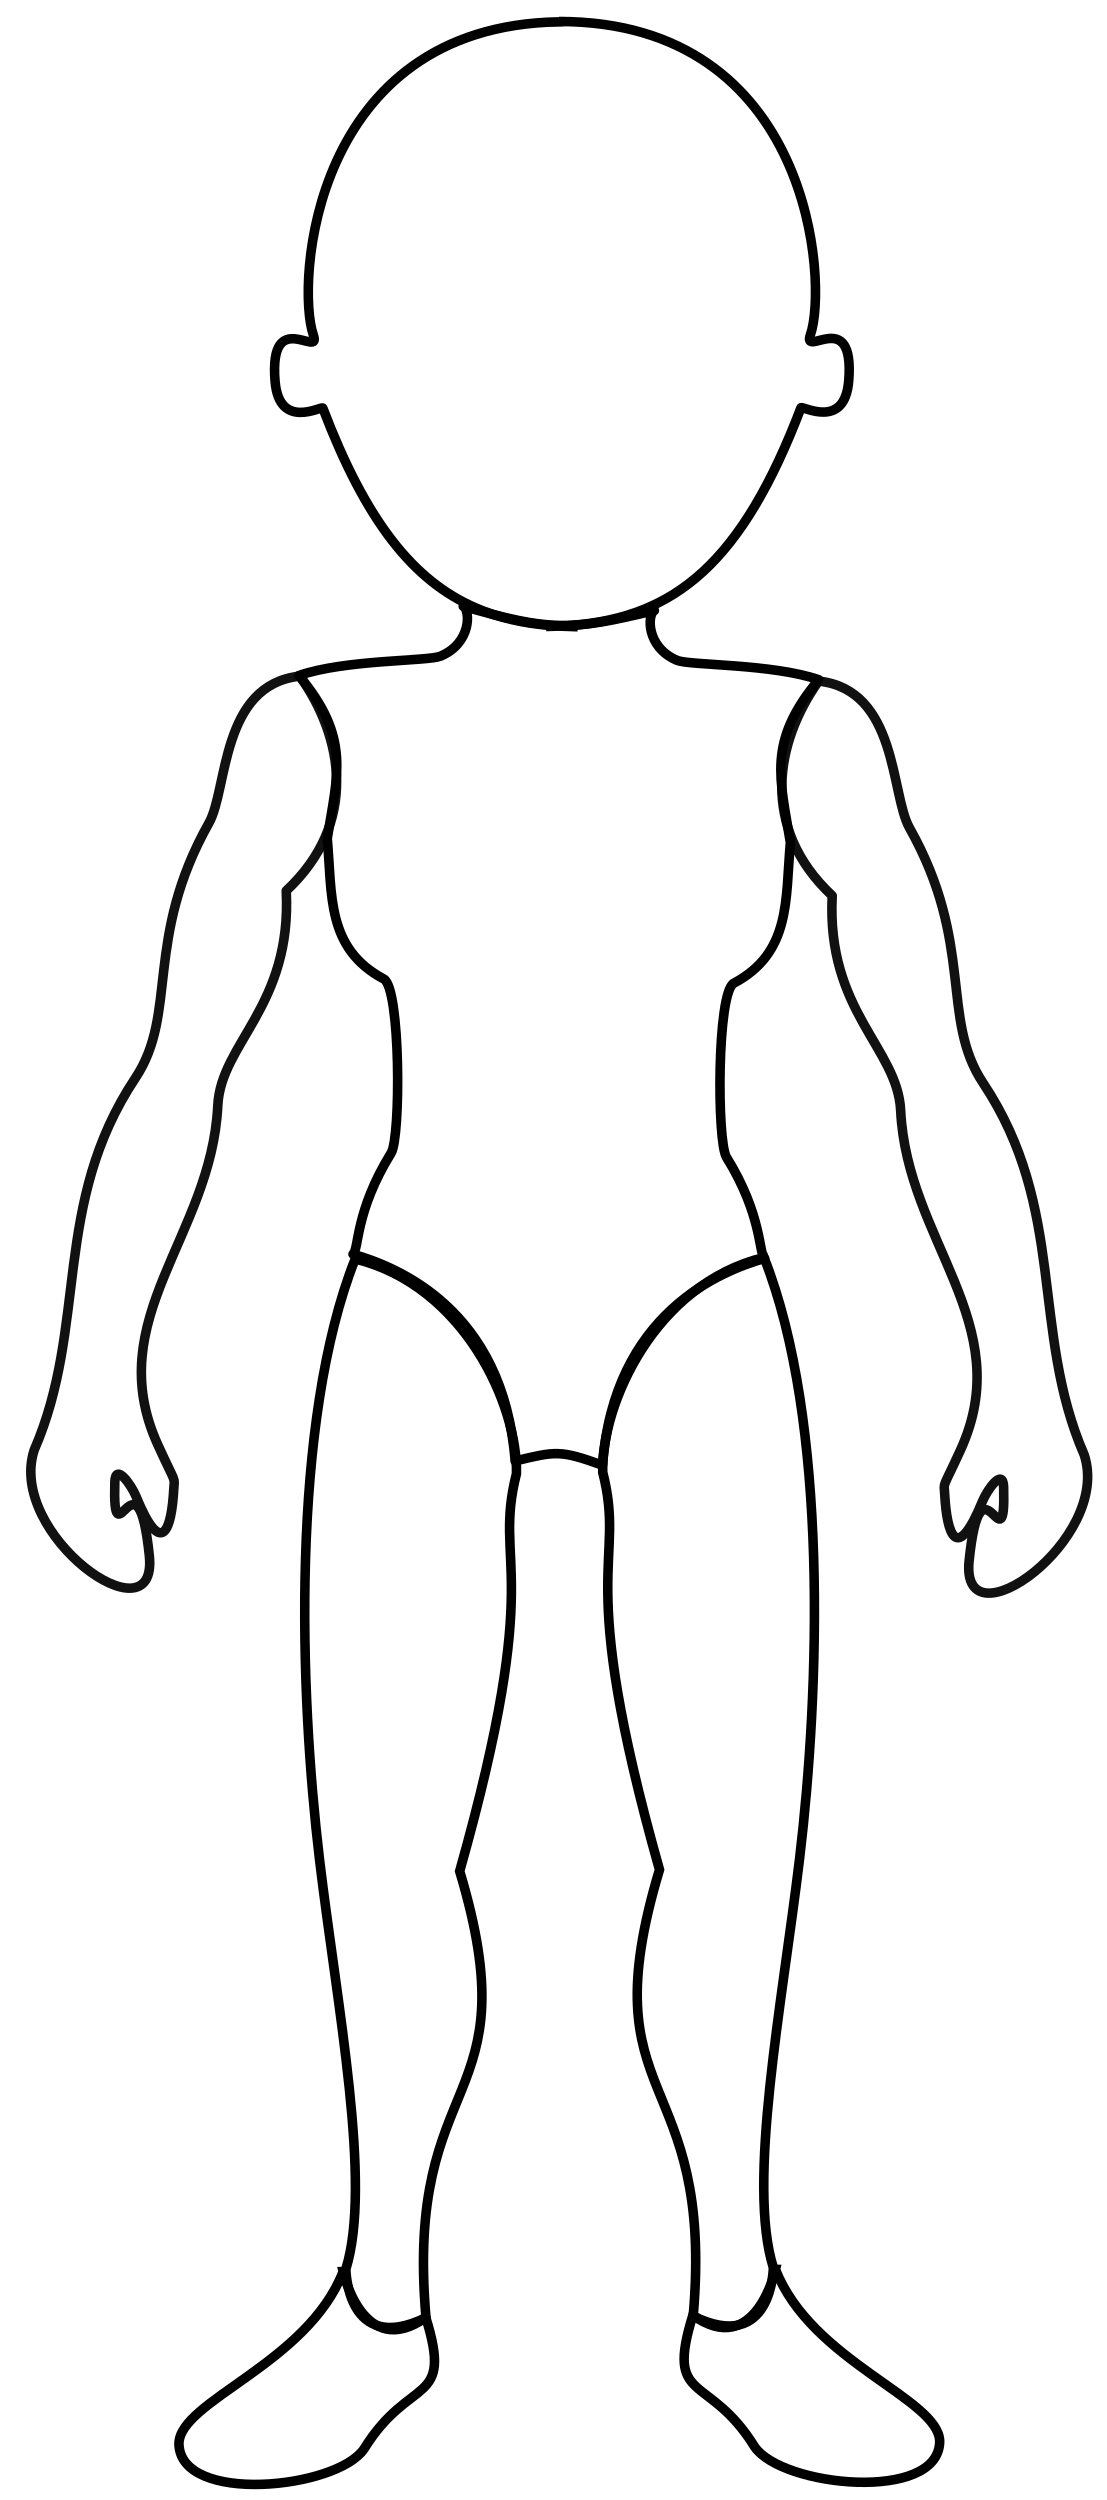
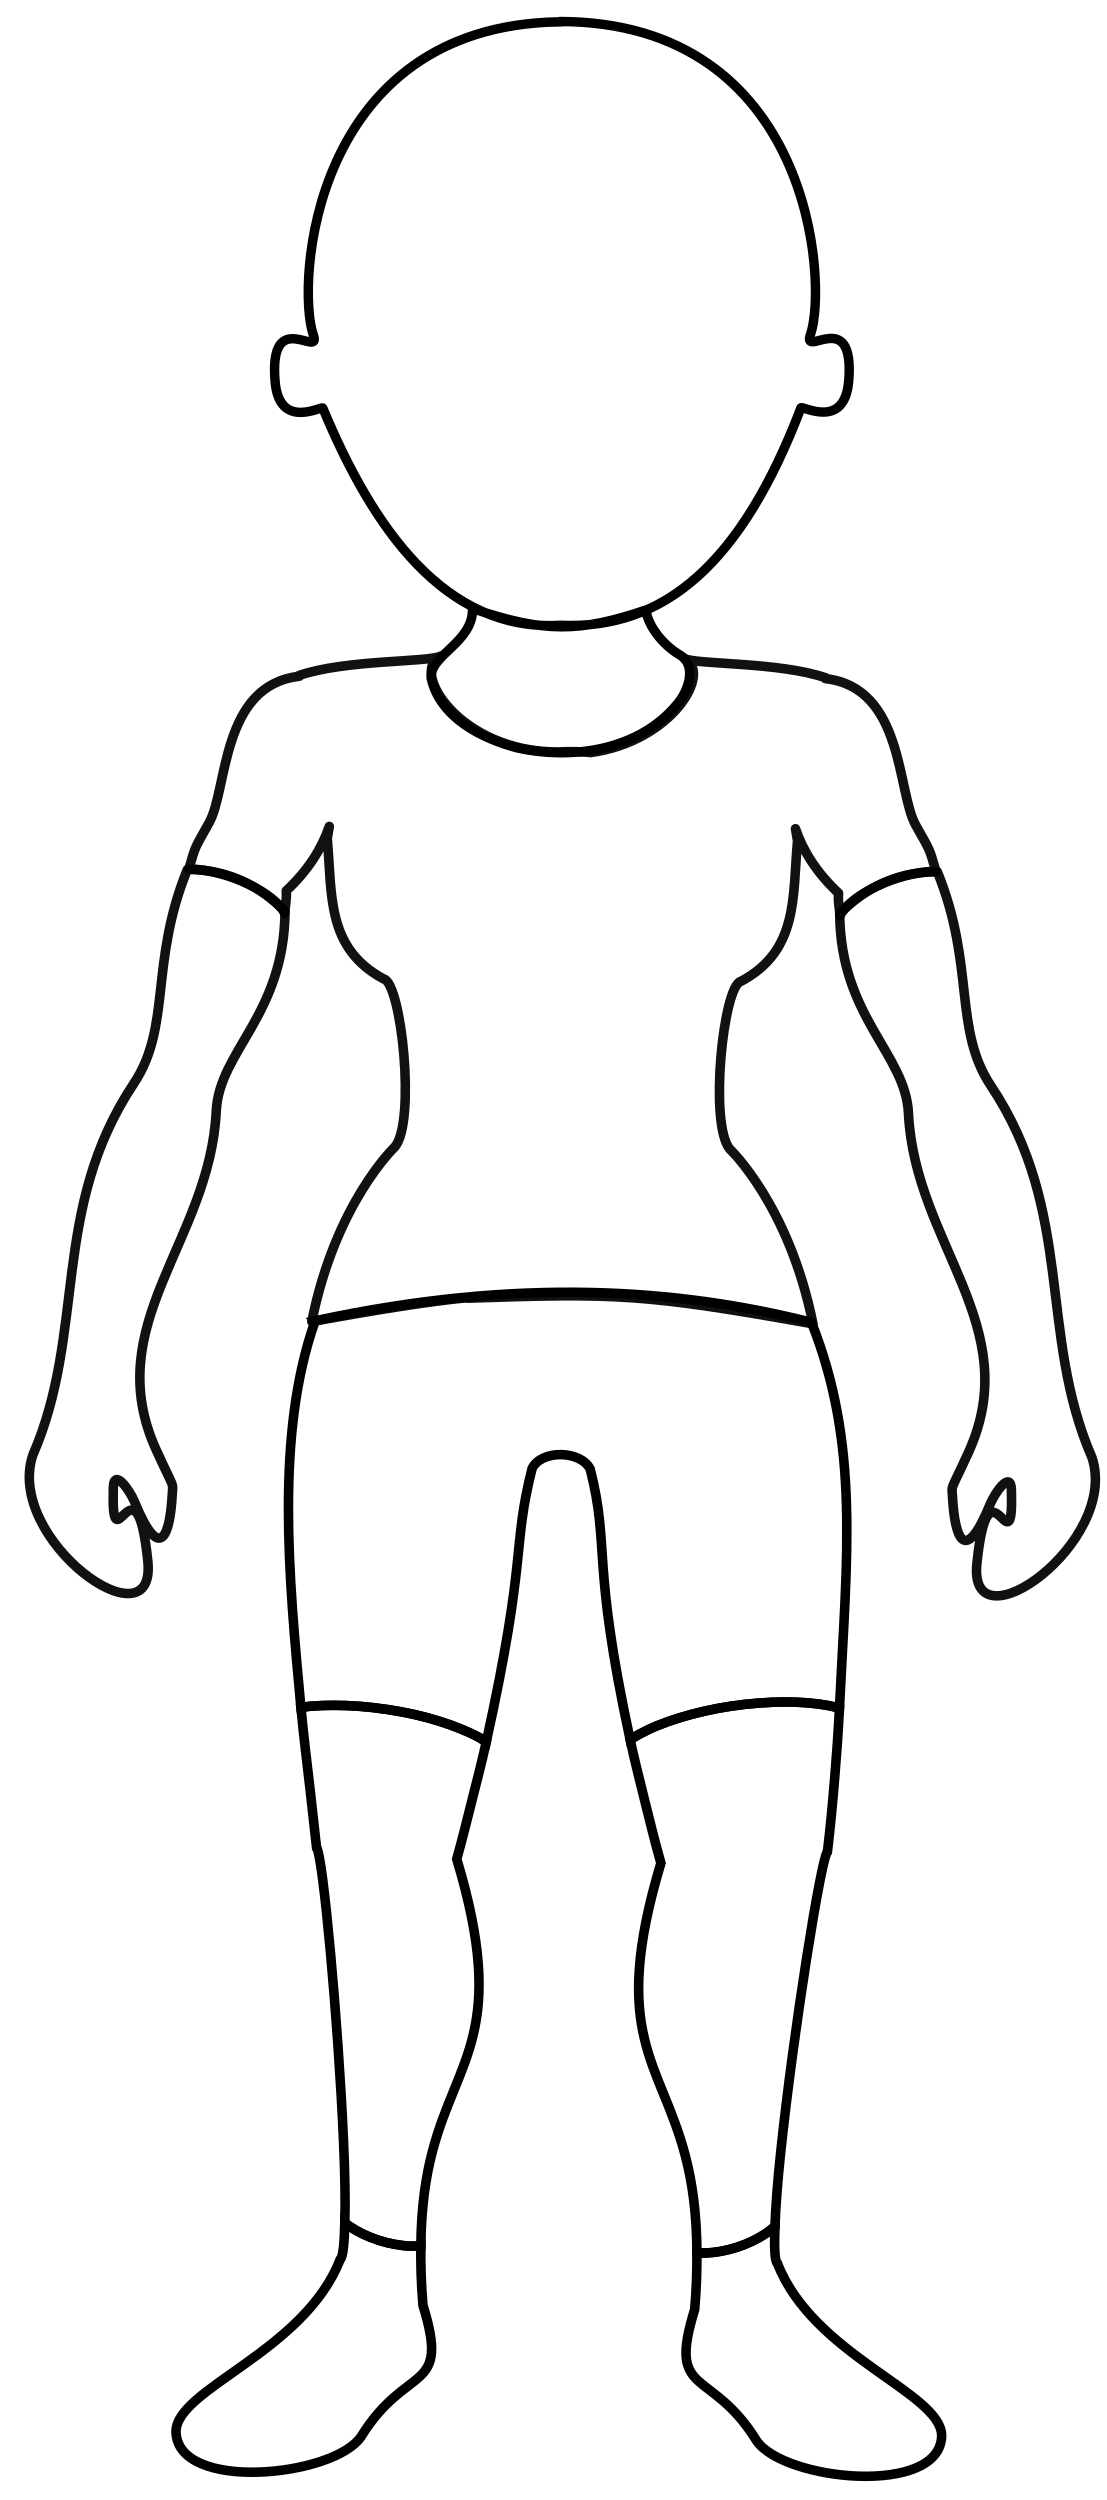
<svg xmlns="http://www.w3.org/2000/svg" width="340" height="768" viewBox="0 0 340 768" id="svg2" version="1.1">
  <defs id="defs4" />
-   <g id="layer10" style="display:inline" transform="translate(0,-1953.26)">
-     <path style="opacity:1;fill:none;fill-rule:evenodd;stroke:#000000;stroke-width:2.938;stroke-linecap:butt;stroke-linejoin:miter;stroke-miterlimit:4;stroke-dasharray:none;stroke-opacity:1" d="m 238.242,2650.443 c 10.994,28.353 50.287,39.653 50.436,52.875 -0.367,18.81 -48.45,13.916 -56.859,1.601 -14.223,-22.989 -27.494,-12.851 -18.975,-40.407 19.194,13.684 25.399,-14.069 25.399,-14.069 z" id="rect3344-6-1-4-6-2" />
-   </g>
+   <g id="layer10" style="display:inline" transform="translate(0,-1953.26)" />
  <g id="layer9" style="display:inline" transform="translate(0,-1953.26)">
-     <path style="opacity:1;fill:none;fill-rule:evenodd;stroke:#000000;stroke-width:2.938;stroke-linecap:butt;stroke-linejoin:miter;stroke-miterlimit:4;stroke-dasharray:none;stroke-opacity:1" d="m 105.404,2651.103 c -10.994,28.353 -50.287,39.653 -50.436,52.875 0.367,18.81 48.45,13.916 56.859,1.601 14.223,-22.989 27.494,-12.851 18.975,-40.407 -19.194,13.684 -25.399,-14.069 -25.399,-14.069 z" id="rect3344-6-1-4-6-2-2" />
+     <path style="fill:none;stroke:#000000;stroke-width:2.938;stroke-linecap:butt;stroke-linejoin:miter;stroke-miterlimit:4;stroke-opacity:1;stroke-dasharray:none;display:inline" d="M 129.281 689.906 C 128.17 689.977 127.043 690.053 125.875 690 C 124.342 689.93 122.786 689.73 121.188 689.438 C 119.589 689.145 117.969 688.744 116.344 688.219 C 114.718 687.693 113.155 687.073 111.688 686.375 C 110.22 685.677 108.847 684.903 107.562 684.062 C 106.978 683.68 106.48 683.251 105.938 682.844 C 105.771 688.832 105.412 693.45 104.5 694.094 C 93.506 722.447 54.212 733.746 54.062 746.969 C 54.429 765.779 102.497 760.878 110.906 748.562 C 125.117 725.592 138.413 735.69 129.938 708.219 C 129.347 701.369 129.225 695.45 129.281 689.906 z " id="path4130" transform="translate(-2.2135417e-6,1953.26)" />
+     <path style="fill:none;stroke:#000000;stroke-width:2.938;stroke-linecap:butt;stroke-linejoin:miter;stroke-miterlimit:4;stroke-opacity:1;stroke-dasharray:none;display:inline" d="M 102.656 523.875 C 100.101 523.87 97.659 523.965 95.344 524.156 C 94.313 524.241 93.412 524.409 92.438 524.531 C 93.331 533.822 94.331 541.751 95.312 550.188 C 95.98 555.921 96.628 562.441 97.25 567.625 C 99.125 569.245 103.925 620.944 105.531 657.781 C 105.971 667.864 106.117 676.385 105.938 682.844 C 106.48 683.251 106.978 683.68 107.562 684.062 C 108.847 684.903 110.22 685.677 111.688 686.375 C 113.155 687.073 114.718 687.693 116.344 688.219 C 117.969 688.744 119.589 689.145 121.188 689.438 C 122.786 689.73 124.342 689.93 125.875 690 C 127.043 690.053 128.17 689.977 129.281 689.906 C 129.403 677.871 130.824 668.522 132.875 660.781 C 140.519 631.927 156.182 623.945 140.312 571.094 C 142.147 564.592 143.337 559.542 144.781 553.906 C 146.488 547.247 148.145 540.733 149.375 535.156 C 148.674 534.716 148.095 534.239 147.312 533.812 C 145.587 532.872 143.647 531.98 141.562 531.125 C 139.478 530.27 137.236 529.46 134.844 528.719 C 132.451 527.977 129.931 527.287 127.281 526.688 C 124.632 526.088 121.855 525.587 119 525.156 C 116.145 524.726 113.329 524.399 110.594 524.188 C 107.859 523.976 105.211 523.88 102.656 523.875 z " transform="translate(-2.2135417e-6,1953.26)" id="path4128" />
+     <path style="fill:none;stroke:#000000;stroke-width:2.938;stroke-linecap:butt;stroke-linejoin:miter;stroke-miterlimit:4;stroke-opacity:1;stroke-dasharray:none;display:inline" d="m 96.834,405.752 c -12.313,34.646 -8.15,78.488 -4.397,118.779 0.974,-0.122 1.876,-0.29 2.906,-0.375 2.315,-0.192 4.757,-0.286 7.312,-0.281 2.555,0.005 5.203,0.101 7.938,0.312 2.735,0.212 5.551,0.538 8.406,0.969 2.855,0.431 5.632,0.931 8.281,1.531 2.649,0.6 5.17,1.29 7.562,2.031 2.393,0.741 4.634,1.551 6.719,2.406 2.085,0.855 4.024,1.747 5.75,2.688 0.783,0.427 1.361,0.903 2.062,1.344 12.726,-57.678 7.874,-59.518 14.089,-84.045 2.802,-5.777 14.842,-5.638 17.844,0.179 6.141,24.233 0.264,27.497 12.286,83.21 0.871,-0.571 1.68,-1.138 2.688,-1.688 1.726,-0.941 3.634,-1.864 5.719,-2.719 2.085,-0.855 4.326,-1.634 6.719,-2.375 2.393,-0.741 4.944,-1.431 7.594,-2.031 2.649,-0.6 5.426,-1.132 8.281,-1.562 2.855,-0.431 5.64,-0.726 8.375,-0.938 2.735,-0.212 5.414,-0.339 7.969,-0.344 2.555,-0.005 4.997,0.09 7.312,0.281 2.315,0.192 4.484,0.498 6.5,0.875 1.139,0.213 2.096,0.512 3.125,0.781 2.319,-47.131 6.269,-81.001 -8.593,-118.563 -41.163,-10.366 -90.061,-13.935 -152.448,-0.466 z" transform="translate(-2.2135417e-6,1953.26)" id="rect3344-6-1-4-6-2-2" />
+     <path style="fill:none;stroke:#000000;stroke-width:2.938;stroke-linecap:butt;stroke-linejoin:miter;stroke-miterlimit:4;stroke-opacity:1;stroke-dasharray:none;display:inline" d="M 238.062 683.969 C 237.143 684.74 236.185 685.525 235.125 686.219 C 233.841 687.059 232.467 687.833 231 688.531 C 229.533 689.229 227.969 689.85 226.344 690.375 C 224.718 690.9 223.098 691.301 221.5 691.594 C 219.902 691.886 218.314 692.055 216.781 692.125 C 215.853 692.168 214.987 692.099 214.094 692.062 C 214.117 697.363 213.964 702.996 213.406 709.469 C 204.931 736.94 218.226 726.842 232.438 749.812 C 240.847 762.128 288.915 767.029 289.281 748.219 C 289.132 734.996 249.837 723.697 238.844 695.344 C 237.926 694.696 237.849 690.023 238.062 683.969 z " id="path4135" transform="translate(-2.2135417e-6,1953.26)" />
+     <path style="fill:none;stroke:#000000;stroke-width:2.938;stroke-linecap:butt;stroke-linejoin:miter;stroke-miterlimit:4;stroke-opacity:1;stroke-dasharray:none;display:inline" d="M 240.938 522.844 C 238.382 522.848 235.704 522.976 232.969 523.188 C 230.234 523.399 227.449 523.694 224.594 524.125 C 221.739 524.556 218.962 525.088 216.312 525.688 C 213.663 526.287 211.111 526.977 208.719 527.719 C 206.326 528.46 204.085 529.239 202 530.094 C 199.915 530.949 198.007 531.872 196.281 532.812 C 195.274 533.362 194.465 533.929 193.594 534.5 C 194.773 539.965 196.289 546.152 197.938 552.688 C 199.53 558.999 200.933 564.908 203.031 572.344 C 187.076 625.481 202.997 633.26 210.594 662.5 C 212.631 670.343 214.04 679.822 214.094 692.062 C 214.987 692.099 215.853 692.168 216.781 692.125 C 218.314 692.055 219.902 691.886 221.5 691.594 C 223.098 691.301 224.718 690.9 226.344 690.375 C 227.969 689.85 229.533 689.229 231 688.531 C 232.467 687.833 233.841 687.059 235.125 686.219 C 236.185 685.525 237.143 684.74 238.062 683.969 C 238.272 678.043 238.861 670.376 239.812 661.344 C 243.702 624.412 252.271 570.53 254.188 568.875 C 255.036 561.795 255.776 554.041 256.438 545.938 C 256.994 539.128 257.515 532.097 257.875 524.781 C 256.846 524.512 255.889 524.213 254.75 524 C 252.734 523.623 250.565 523.317 248.25 523.125 C 245.935 522.933 243.493 522.839 240.938 522.844 z " transform="translate(-2.2135417e-6,1953.26)" id="path4133" />
  </g>
  <g id="layer3" style="display:inline" transform="translate(0,-1953.26)">
-     <path style="opacity:0.932;fill:none;fill-opacity:1;fill-rule:evenodd;stroke:#000000;stroke-width:2.938;stroke-linecap:round;stroke-linejoin:round;stroke-miterlimit:4;stroke-dasharray:none;stroke-opacity:1" d="m 92.103,2160.97 c -24.311,2.631 -22.096,34.749 -27.895,45.068 -20.092,35.748 -9.385,58.507 -22.622,78.403 -25.757,38.718 -14.486,76.099 -31.066,114.228 -8.558,25.967 37.9,59.272 35.376,32.739 -3.634,-35.541 -11.36,3.468 -10.628,-22.817 0.175,-6.295 5.188,1.116 6.451,4.21 8.068,19.756 10.981,10.118 11.656,-1.992 0.231,-4.145 0.87,-1.092 -4.879,-13.681 -17.692,-38.74 16.473,-64.056 18.408,-104.218 0.928,-19.261 22.829,-30.502 21.026,-66.002 22.426,-20.974 17.443,-47.235 4.174,-65.938 z" id="rect3344-6-2" />
+     <path style="opacity:0.932;fill:none;stroke:#000000;stroke-width:2.938;stroke-linecap:round;stroke-linejoin:round;stroke-miterlimit:4;stroke-opacity:1;stroke-dasharray:none" d="M 135.312 201.562 C 131.716 203.487 105.908 202.609 91.812 207.531 C 91.871 207.602 91.911 207.68 91.969 207.75 C 67.798 210.482 70.008 242.481 64.219 252.781 C 59.534 261.117 60.061 259.886 58.031 266.938 C 69.883 267.17 84.401 274.275 87.438 280.562 C 87.652 277.616 88.108 277.009 87.938 273.656 C 94.61 267.415 98.835 260.714 101.156 253.875 C 100.948 255.1 100.736 256.268 100.531 257.562 C 102.089 275.099 100.261 291.335 117.906 300.75 C 123.324 302.006 127.818 344.753 121.281 352.344 C 121.281 352.344 103.161 369.41 95.781 405.969 C 117.254 402.132 131.312 399.861 143.625 398.625 C 143.615 398.689 143.603 398.748 143.594 398.812 C 188.972 397.278 197.584 397.366 249.75 406.688 C 242.37 370.129 224.25 353.062 224.25 353.062 C 217.713 345.472 222.207 302.724 227.625 301.469 C 245.271 292.054 243.442 275.818 245 258.281 C 244.795 256.987 244.583 255.818 244.375 254.594 C 246.696 261.432 250.921 268.134 257.594 274.375 C 257.424 277.727 257.848 278.334 258.062 281.281 C 261.099 274.993 275.648 267.889 287.5 267.656 C 285.47 260.605 285.997 261.836 281.312 253.5 C 275.524 243.2 277.733 211.201 253.562 208.469 C 253.621 208.399 253.66 208.32 253.719 208.25 C 239.623 203.328 213.815 204.205 210.219 202.281 C 219.009 206.46 206.609 227.68 181.5 231.188 C 178.492 230.87 175.087 230.806 171.219 231 C 141.334 231.044 125.716 206.124 135.312 201.562 z " transform="translate(-2.2135417e-6,1953.26)" id="rect3344-6-2" />
+     <path style="opacity:0.932;fill:none;stroke:#000000;stroke-width:2.938;stroke-linecap:round;stroke-linejoin:round;stroke-miterlimit:4;stroke-opacity:1;stroke-dasharray:none;display:inline" d="m 57.56,2220.372 c -11.657,28.64 -4.84,48.285 -16.438,65.719 -25.757,38.718 -14.482,76.09 -31.062,114.219 -8.558,25.967 37.899,59.283 35.375,32.75 -3.634,-35.541 -11.357,3.472 -10.625,-22.812 0.175,-6.295 5.174,1.094 6.438,4.188 8.068,19.756 10.982,10.141 11.656,-1.969 0.231,-4.145 0.874,-1.098 -4.875,-13.688 -17.692,-38.74 16.471,-64.057 18.406,-104.219 0.886,-18.382 20.87,-29.48 21.125,-61.312 -5.564,-5.652 -12.028,-9.633 -19.344,-11.562 -3.479,-0.917 -7.045,-1.355 -10.625,-1.312 -0.002,0 -0.03,0 -0.031,0 z" id="rect3344-6-2-8" />
+     <path style="opacity:0.932;fill:none;stroke:#000000;stroke-width:2.938;stroke-linecap:round;stroke-linejoin:round;stroke-miterlimit:4;stroke-opacity:1;stroke-dasharray:none;display:inline" d="m 287.956,2221.082 c 11.657,28.64 4.84,48.285 16.438,65.719 25.757,38.718 14.482,76.09 31.062,114.219 8.558,25.967 -37.899,59.283 -35.375,32.75 3.634,-35.541 11.357,3.472 10.625,-22.812 -0.175,-6.295 -5.174,1.094 -6.438,4.188 -8.068,19.756 -10.982,10.141 -11.656,-1.969 -0.231,-4.145 -0.874,-1.098 4.875,-13.688 17.692,-38.74 -16.471,-64.057 -18.406,-104.219 -0.886,-18.382 -20.87,-29.48 -21.125,-61.312 5.564,-5.652 12.028,-9.633 19.344,-11.562 3.479,-0.917 7.045,-1.355 10.625,-1.312 0.002,0 0.03,0 0.031,0 z" id="rect3344-6-2-8-5" />
  </g>
-   <g id="layer4" style="display:inline" transform="translate(0,-1953.26)">
-     <path style="display:inline;opacity:0.932;fill:none;fill-opacity:1;fill-rule:evenodd;stroke:#000000;stroke-width:2.938;stroke-linecap:round;stroke-linejoin:round;stroke-miterlimit:4;stroke-dasharray:none;stroke-opacity:1" d="m 251.485,2162.492 c 24.311,2.631 22.096,34.749 27.895,45.068 20.092,35.748 9.385,58.507 22.622,78.403 25.757,38.718 14.486,76.099 31.066,114.228 8.558,25.967 -37.9,59.272 -35.376,32.739 3.634,-35.541 11.36,3.468 10.628,-22.817 -0.175,-6.295 -5.188,1.116 -6.451,4.21 -8.068,19.756 -10.981,10.118 -11.656,-1.992 -0.231,-4.145 -0.87,-1.092 4.879,-13.681 17.692,-38.739 -16.473,-64.056 -18.408,-104.218 -0.928,-19.261 -22.829,-30.502 -21.026,-66.002 -22.426,-20.974 -17.442,-47.235 -4.174,-65.938 z" id="rect3344-6-2-4" />
+   <g id="layer4" style="display:inline" transform="translate(0,-1953.26)" />
+   <g id="layer5" style="display:inline" transform="translate(0,-1953.26)" />
+   <g id="layer6" style="display:inline" transform="translate(0,-1953.26)">
+     <path id="path3002" style="fill:none;stroke:#000000;stroke-width:2.9;stroke-miterlimit:4;stroke-opacity:1;stroke-dasharray:none" d="m 145.156,2140.197 c 0.269,10.517 -13.351,14.248 -12.688,21.5 2.802,12.084 15.502,18.435 26.5,21.342 16.864,3.766 37.393,0.635 48.906,-13.31 3.8,-4.243 6.315,-12.34 0.754,-15.399 -4.789,-2.85 -9.554,-8.599 -10.199,-13.676 -20.403,6.925 -31.365,7.001 -53.274,-0.456 z m 26.514,-180.333 -9.8e-4,0.107 c -76.136,1.259 -80.736,80.829 -75.422,96.159 2.678,7.725 -13.636,-9.179 -11.75,14.202 1.24,15.362 14.372,7.504 14.676,8.305 15.308,36.848 37.486,68.832 72.962,66.707 31.947,1.469 55.736,-19.055 73.915,-66.799 0.305,-0.8 13.437,7.058 14.676,-8.304 1.887,-23.381 -14.428,-6.476 -11.75,-14.202 5.358,-15.456 0.639,-96.21 -77.308,-96.175 z" />
  </g>
-   <g id="layer5" style="display:inline" transform="translate(0,-1953.26)">
-     <path style="opacity:1;fill:none;fill-rule:evenodd;stroke:#000000;stroke-width:2.938;stroke-linecap:round;stroke-linejoin:round;stroke-miterlimit:4;stroke-dasharray:none;stroke-opacity:1" d="m 142.302,2139.523 c 2.161,1.08 2.667,11.253 -6.975,15.312 -3.759,1.583 -29.409,1.025 -43.504,5.947 16.024,19.184 11.835,30.292 8.713,50.029 1.558,17.536 -0.283,33.778 17.362,43.193 5.201,2.775 5.251,48.637 2.264,53.461 -11.129,17.969 -9.827,29.507 -11.718,31.082 13.401,3.871 46.25,16.721 49.798,63.533 12.672,-3.047 13.749,-3.387 26.85,1.292 3.548,-46.813 36.397,-59.663 49.798,-63.533 -1.891,-1.575 -0.59,-13.113 -11.718,-31.082 -2.988,-4.824 -2.937,-50.686 2.264,-53.461 17.646,-9.415 15.805,-25.656 17.363,-43.193 -3.122,-19.738 -7.312,-30.846 8.712,-50.029 -14.095,-4.922 -39.744,-4.364 -43.504,-5.947 -9.642,-4.059 -9.136,-14.232 -6.975,-15.312 -26.045,6.321 -31.83,6.348 -58.729,-1.293 z" id="rect3342-3" />
-   </g>
-   <g id="layer6" style="display:inline" transform="translate(0,-1953.26)">
-     <path style="opacity:0.996;fill:none;fill-rule:evenodd;stroke:#000000;stroke-width:2.938;stroke-linecap:butt;stroke-linejoin:miter;stroke-miterlimit:4;stroke-dasharray:none;stroke-opacity:1" d="m 171.67,1959.864 -9.8e-4,0.107 c -76.136,1.259 -80.736,80.829 -75.422,96.159 2.678,7.725 -13.636,-9.179 -11.75,14.202 1.24,15.362 14.372,7.504 14.676,8.305 13.306,34.945 27.858,53.143 47.032,61.397 7.022,3.023 14.665,4.712 23.093,5.401 l -0.004,0.248 c 0.813,-0.019 1.616,-0.047 2.415,-0.081 1.386,0.081 2.791,0.14 4.22,0.172 l -0.006,-0.43 c 31.442,-2.571 51.948,-19.055 70.127,-66.799 0.305,-0.8 13.437,7.058 14.676,-8.304 1.887,-23.381 -14.428,-6.476 -11.75,-14.202 5.358,-15.456 0.639,-96.21 -77.308,-96.175 z" id="path3340" />
-   </g>
-   <g id="layer7" style="display:inline" transform="translate(0,-1953.26)">
-     <path style="opacity:1;fill:none;fill-rule:evenodd;stroke:#000000;stroke-width:2.938;stroke-linecap:butt;stroke-linejoin:miter;stroke-miterlimit:4;stroke-dasharray:none;stroke-opacity:1" d="m 109.111,2340.01 c -19.914,50.331 -17.1,133.258 -10.941,184.614 5.447,45.426 16.208,99.643 8.074,125.701 0,0 0.224,26.794 24.615,14.912 -6.648,-77.151 32.441,-63.582 10.354,-137.142 26.419,-93.639 10.12,-93.21 17.444,-122.116 0.431,-21.089 -16.149,-57.82 -49.546,-65.969 z" id="rect3344-6-1-4-7-6" />
-   </g>
-   <g id="layer8" style="display:inline" transform="translate(0,-1953.26)">
-     <path style="opacity:1;fill:none;fill-rule:evenodd;stroke:#000000;stroke-width:2.938;stroke-linecap:butt;stroke-linejoin:miter;stroke-miterlimit:4;stroke-dasharray:none;stroke-opacity:1" d="m 234.699,2339.552 c 19.914,50.331 17.1,133.258 10.941,184.614 -5.447,45.426 -16.208,99.643 -8.074,125.701 0,0 -0.224,26.794 -24.615,14.912 6.648,-77.151 -32.441,-63.582 -10.354,-137.142 -26.419,-93.639 -10.12,-93.21 -17.444,-122.116 -0.431,-21.089 16.149,-57.82 49.546,-65.969 z" id="rect3344-6-1-4-7" />
-   </g>
+   <g id="layer7" style="display:inline" transform="translate(0,-1953.26)" />
+   <g id="layer8" style="display:inline" transform="translate(0,-1953.26)" />
</svg>
